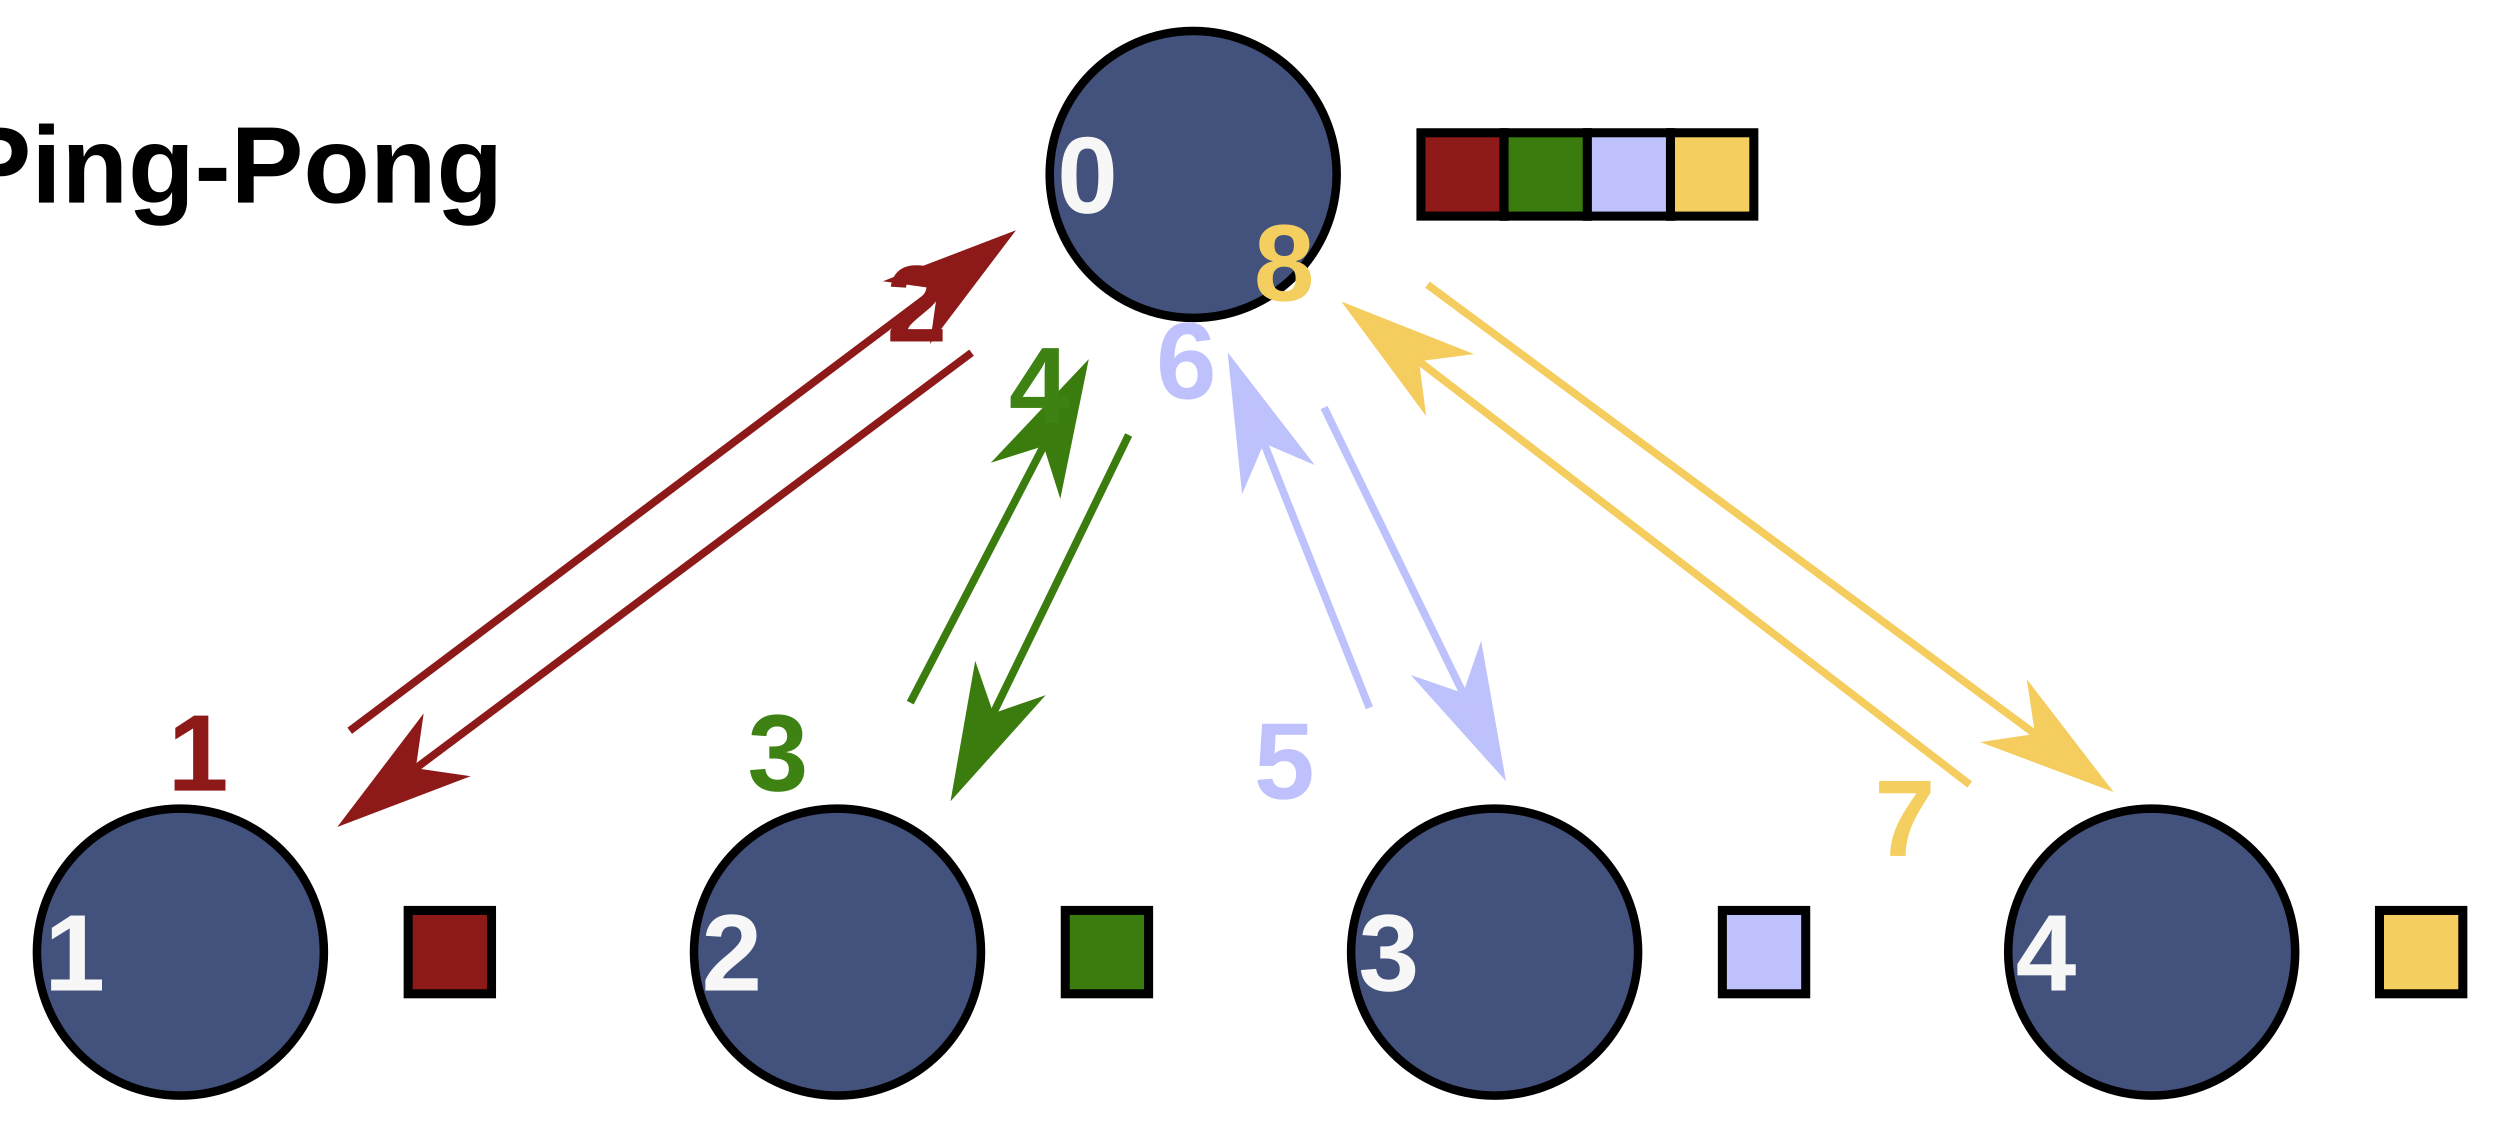
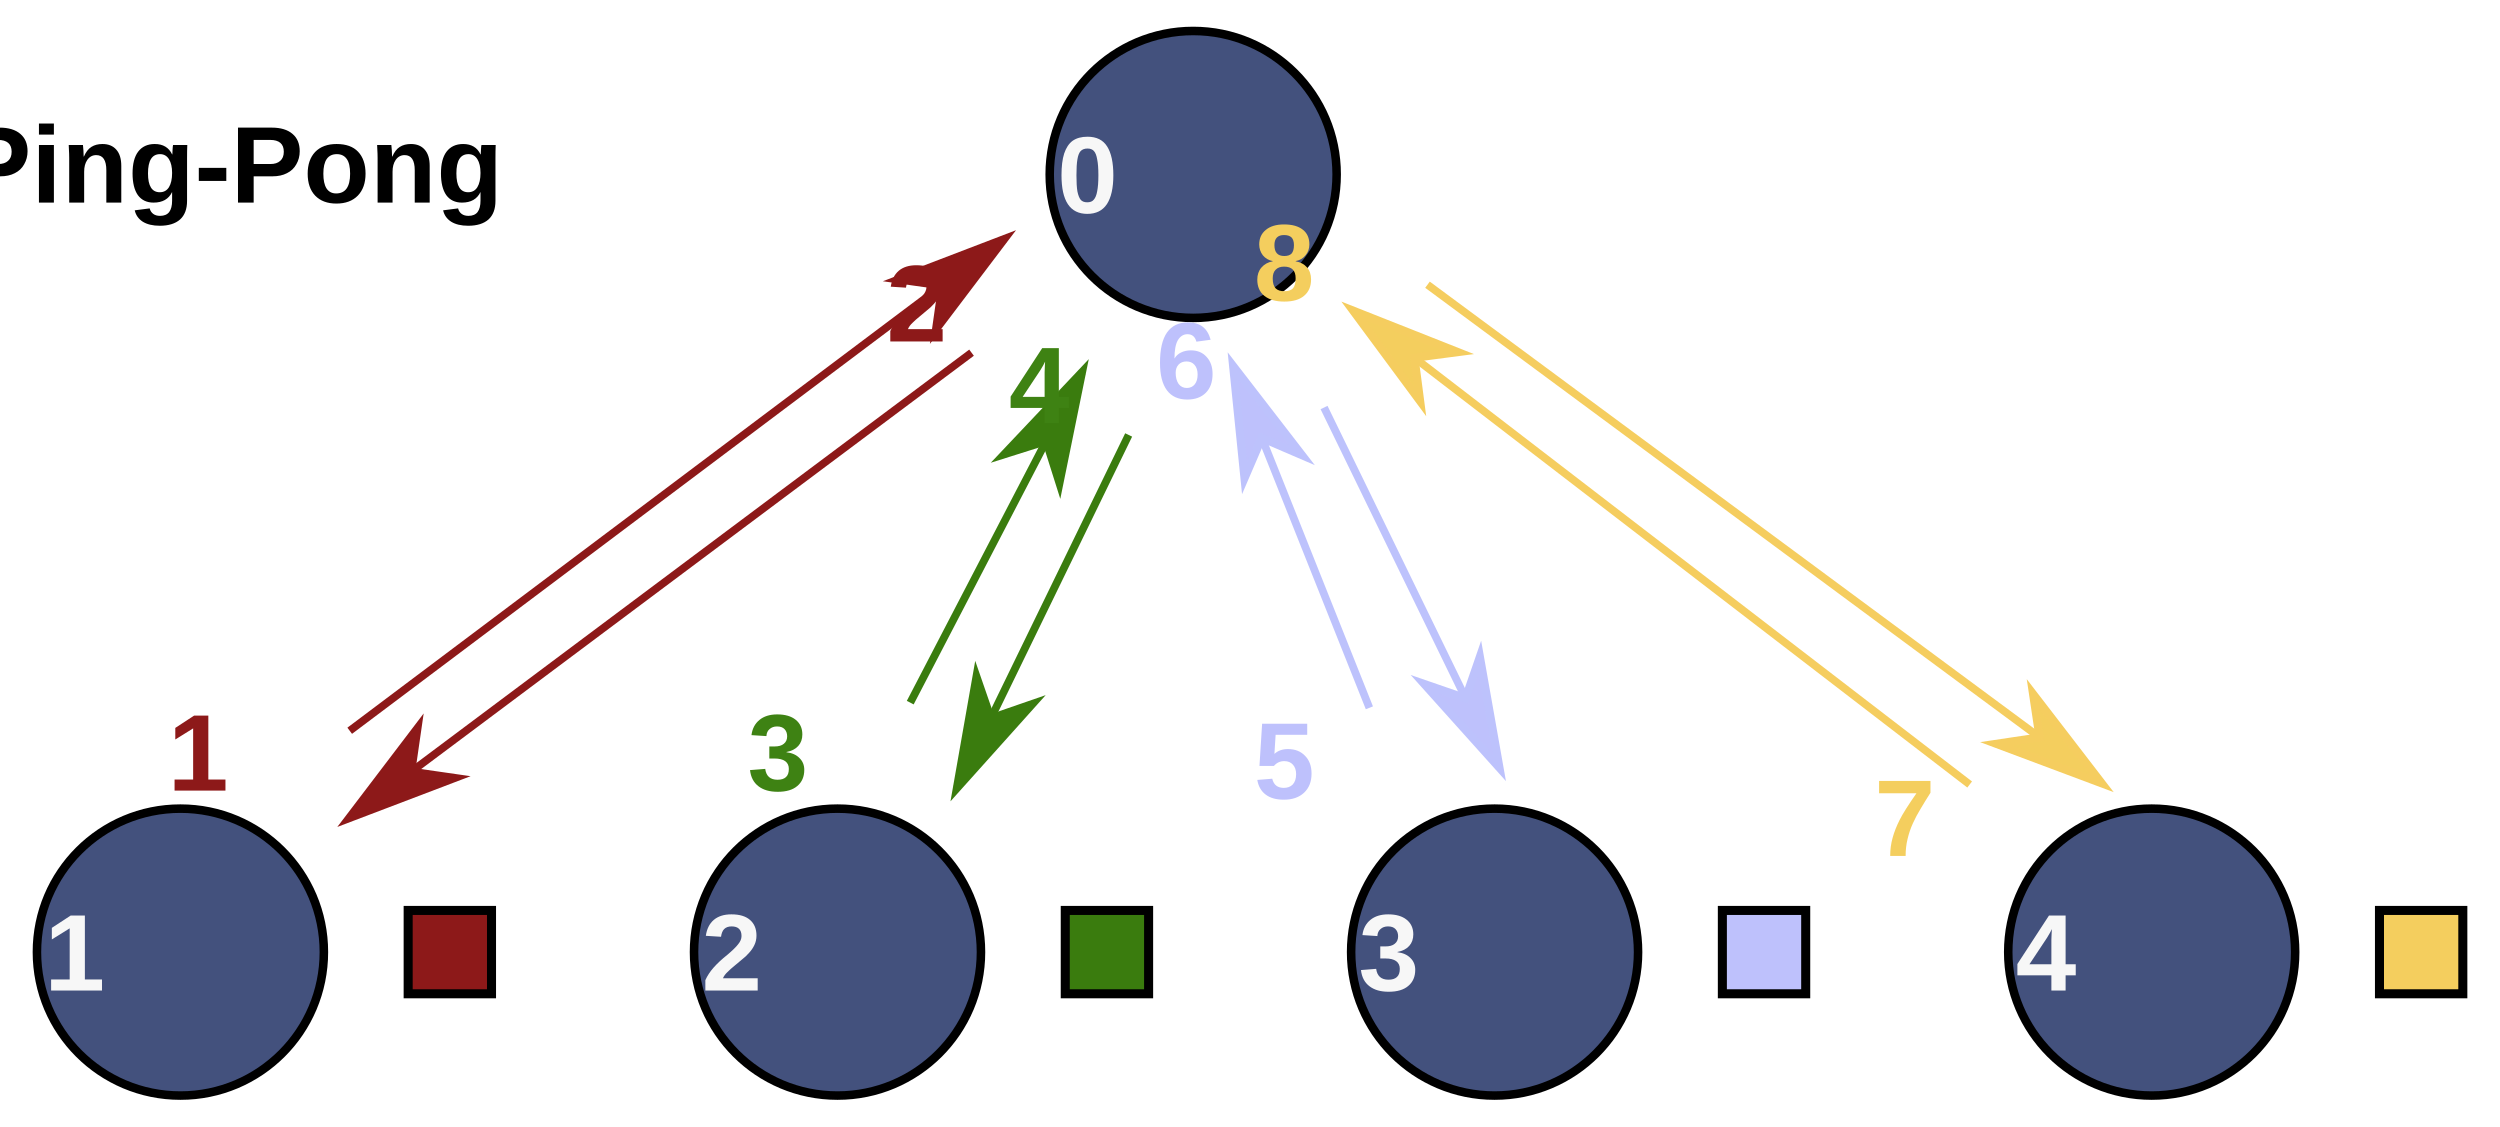
<svg xmlns="http://www.w3.org/2000/svg" xmlns:ns1="http://www.openswatchbook.org/uri/2009/osb" width="162mm" height="73mm" viewBox="0 0 162 73" version="1.1" id="svg8">
  <defs id="defs2">
    <marker style="overflow:visible" id="marker3677" refX="0" refY="0" orient="auto">
      <path transform="matrix(0.8,0,0,0.8,10,0)" style="fill:#f4ce5e;fill-opacity:1;fill-rule:evenodd;stroke:#f5cd5f;stroke-width:1pt;stroke-opacity:1" d="M 0,0 5,-5 -12.5,0 5,5 Z" id="path3675" />
    </marker>
    <marker orient="auto" refY="0" refX="0" id="marker3673" style="overflow:visible">
      <path id="path3671" d="M 0,0 5,-5 -12.5,0 5,5 Z" style="fill:#bec1fc;fill-opacity:1;fill-rule:evenodd;stroke:#bdc2fc;stroke-width:1pt;stroke-opacity:1" transform="matrix(0.8,0,0,0.8,10,0)" />
    </marker>
    <marker orient="auto" refY="0" refX="0" id="marker3669" style="overflow:visible">
      <path id="path3667" d="M 0,0 5,-5 -12.5,0 5,5 Z" style="fill:#f4ce5e;fill-opacity:1;fill-rule:evenodd;stroke:#f5cd5f;stroke-width:1pt;stroke-opacity:1" transform="matrix(0.8,0,0,0.8,10,0)" />
    </marker>
    <marker style="overflow:visible" id="marker3663" refX="0" refY="0" orient="auto">
      <path transform="matrix(0.8,0,0,0.8,10,0)" style="fill:#bec1fc;fill-opacity:1;fill-rule:evenodd;stroke:#bdc2fc;stroke-width:1pt;stroke-opacity:1" d="M 0,0 5,-5 -12.5,0 5,5 Z" id="path3661" />
    </marker>
    <marker orient="auto" refY="0" refX="0" id="marker3641" style="overflow:visible">
      <path id="path3639" d="M 0,0 5,-5 -12.5,0 5,5 Z" style="fill:#3a7c0e;fill-opacity:1;fill-rule:evenodd;stroke:#3a7c0e;stroke-width:1pt;stroke-opacity:1" transform="matrix(0.8,0,0,0.8,10,0)" />
    </marker>
    <marker style="overflow:visible" id="marker3631" refX="0" refY="0" orient="auto">
      <path transform="matrix(0.8,0,0,0.8,10,0)" style="fill:#8d1919;fill-opacity:1;fill-rule:evenodd;stroke:#8d1919;stroke-width:1pt;stroke-opacity:1" d="M 0,0 5,-5 -12.5,0 5,5 Z" id="path3629" />
    </marker>
    <marker style="overflow:visible" id="marker13223" refX="0" refY="0" orient="auto">
      <path transform="matrix(0.8,0,0,0.8,10,0)" style="fill:#f4ce5e;fill-opacity:1;fill-rule:evenodd;stroke:#f4ce5e;stroke-width:1pt;stroke-opacity:1" d="M 0,0 5,-5 -12.5,0 5,5 Z" id="path13221" />
    </marker>
    <marker style="overflow:visible" id="marker11427" refX="0" refY="0" orient="auto">
      <path transform="matrix(0.8,0,0,0.8,10,0)" style="fill:#3a7c0e;fill-opacity:1;fill-rule:evenodd;stroke:#3a7c0e;stroke-width:1pt;stroke-opacity:1" d="M 0,0 5,-5 -12.5,0 5,5 Z" id="path11425" />
    </marker>
    <marker style="overflow:visible" id="marker4589" refX="0" refY="0" orient="auto">
      <path transform="scale(-0.6)" d="M 8.719,4.034 -2.207,0.016 8.719,-4.002 c -1.745,2.372 -1.735,5.617 -6e-7,8.035 z" style="fill:#000000;fill-opacity:1;fill-rule:evenodd;stroke:#000000;stroke-width:0.625;stroke-linejoin:round;stroke-opacity:1" id="path4587" />
    </marker>
    <marker orient="auto" refY="0" refX="0" id="Arrow1Send" style="overflow:visible">
      <path id="path948" d="M 0,0 5,-5 -12.5,0 5,5 Z" style="fill:#000000;fill-opacity:1;fill-rule:evenodd;stroke:#000000;stroke-width:1pt;stroke-opacity:1" transform="matrix(-0.2,0,0,-0.2,-1.2,0)" />
    </marker>
    <marker orient="auto" refY="0" refX="0" id="TriangleOutS" style="overflow:visible">
      <path id="path1081" d="M 5.77,0 -2.88,5 V -5 Z" style="fill:#000000;fill-opacity:1;fill-rule:evenodd;stroke:#000000;stroke-width:1pt;stroke-opacity:1" transform="scale(0.2)" />
    </marker>
    <marker orient="auto" refY="0" refX="0" id="marker4029" style="overflow:visible">
      <path id="path4027" style="fill:#000000;fill-opacity:1;fill-rule:evenodd;stroke:#000000;stroke-width:0.625;stroke-linejoin:round;stroke-opacity:1" d="M 8.719,4.034 -2.207,0.016 8.719,-4.002 c -1.745,2.372 -1.735,5.617 -6e-7,8.035 z" transform="scale(-0.6)" />
    </marker>
    <marker orient="auto" refY="0" refX="0" id="marker3953" style="overflow:visible">
      <path id="path3951" d="M 0,0 5,-5 -12.5,0 5,5 Z" style="fill:#000000;fill-opacity:1;fill-rule:evenodd;stroke:#000000;stroke-width:1pt;stroke-opacity:1" transform="matrix(-0.4,0,0,-0.4,-4,0)" />
    </marker>
    <marker orient="auto" refY="0" refX="0" id="Arrow1Mend" style="overflow:visible">
      <path id="path942" d="M 0,0 5,-5 -12.5,0 5,5 Z" style="fill:#000000;fill-opacity:1;fill-rule:evenodd;stroke:#000000;stroke-width:1pt;stroke-opacity:1" transform="matrix(-0.4,0,0,-0.4,-4,0)" />
    </marker>
    <marker orient="auto" refY="0" refX="0" id="Arrow2Mend" style="overflow:visible">
      <path id="path960" style="fill:#000000;fill-opacity:1;fill-rule:evenodd;stroke:#000000;stroke-width:0.625;stroke-linejoin:round;stroke-opacity:1" d="M 8.719,4.034 -2.207,0.016 8.719,-4.002 c -1.745,2.372 -1.735,5.617 -6e-7,8.035 z" transform="scale(-0.6)" />
    </marker>
    <marker style="overflow:visible" id="marker3275" refX="0" refY="0" orient="auto">
      <path transform="matrix(-1.1,0,0,-1.1,-1.1,0)" d="M 8.719,4.034 -2.207,0.016 8.719,-4.002 c -1.745,2.372 -1.735,5.617 -6e-7,8.035 z" style="fill:#000000;fill-opacity:1;fill-rule:evenodd;stroke:#000000;stroke-width:0.625;stroke-linejoin:round;stroke-opacity:1" id="path3273" />
    </marker>
    <marker orient="auto" refY="0" refX="0" id="marker1671" style="overflow:visible">
      <path id="path1669" d="M 0,0 5,-5 -12.5,0 5,5 Z" style="fill:#000000;fill-opacity:1;fill-rule:evenodd;stroke:#000000;stroke-width:1pt;stroke-opacity:1" transform="matrix(-0.8,0,0,-0.8,-10,0)" />
    </marker>
    <marker orient="auto" refY="0" refX="0" id="Arrow1Lstart" style="overflow:visible">
      <path id="path933" d="M 0,0 5,-5 -12.5,0 5,5 Z" style="fill:#000000;fill-opacity:1;fill-rule:evenodd;stroke:#000000;stroke-width:1pt;stroke-opacity:1" transform="matrix(0.8,0,0,0.8,10,0)" />
    </marker>
    <marker orient="auto" refY="0" refX="0" id="marker1273" style="overflow:visible">
      <path id="path1271" d="M 0,0 5,-5 -12.5,0 5,5 Z" style="fill:#000000;fill-opacity:1;fill-rule:evenodd;stroke:#000000;stroke-width:1pt;stroke-opacity:1" transform="matrix(-0.8,0,0,-0.8,-10,0)" />
    </marker>
    <marker orient="auto" refY="0" refX="0" id="TriangleInL" style="overflow:visible">
      <path id="path1066" d="M 5.77,0 -2.88,5 V -5 Z" style="fill:#000000;fill-opacity:1;fill-rule:evenodd;stroke:#000000;stroke-width:1pt;stroke-opacity:1" transform="scale(-0.8)" />
    </marker>
    <marker orient="auto" refY="0" refX="0" id="Arrow1Lend" style="overflow:visible">
      <path id="path936" d="M 0,0 5,-5 -12.5,0 5,5 Z" style="fill:#000000;fill-opacity:1;fill-rule:evenodd;stroke:#000000;stroke-width:1pt;stroke-opacity:1" transform="matrix(-0.8,0,0,-0.8,-10,0)" />
    </marker>
    <marker style="overflow:visible" id="marker6441" refX="0" refY="0" orient="auto">
      <path transform="matrix(0.8,0,0,0.8,10,0)" style="fill:#000000;fill-opacity:1;fill-rule:evenodd;stroke:#000000;stroke-width:1pt;stroke-opacity:1" d="M 0,0 5,-5 -12.5,0 5,5 Z" id="path6439" />
    </marker>
    <marker style="overflow:visible" id="marker5866" refX="0" refY="0" orient="auto">
      <path transform="scale(0.4)" style="fill:#000000;fill-opacity:1;fill-rule:evenodd;stroke:#000000;stroke-width:1pt;stroke-opacity:1" d="M 5.77,0 -2.88,5 V -5 Z" id="path5864" />
    </marker>
    <marker style="overflow:visible" id="marker5862" refX="0" refY="0" orient="auto">
      <path transform="scale(0.4)" style="fill:#000000;fill-opacity:1;fill-rule:evenodd;stroke:#000000;stroke-width:1pt;stroke-opacity:1" d="M 5.77,0 -2.88,5 V -5 Z" id="path5860" />
    </marker>
    <marker style="overflow:visible" id="marker5858" refX="0" refY="0" orient="auto">
      <path transform="scale(0.4)" style="fill:#000000;fill-opacity:1;fill-rule:evenodd;stroke:#000000;stroke-width:1pt;stroke-opacity:1" d="M 5.77,0 -2.88,5 V -5 Z" id="path5856" />
    </marker>
    <marker style="overflow:visible" id="TriangleOutL" refX="0" refY="0" orient="auto">
      <path transform="scale(0.8)" style="fill:#000000;fill-opacity:1;fill-rule:evenodd;stroke:#000000;stroke-width:1pt;stroke-opacity:1" d="M 5.77,0 -2.88,5 V -5 Z" id="path3096" />
    </marker>
    <marker style="overflow:visible" id="TriangleOutM" refX="0" refY="0" orient="auto">
      <path transform="scale(0.4)" style="fill:#000000;fill-opacity:1;fill-rule:evenodd;stroke:#000000;stroke-width:1pt;stroke-opacity:1" d="M 5.77,0 -2.88,5 V -5 Z" id="path3099" />
    </marker>
    <marker style="overflow:visible" id="marker5850" refX="0" refY="0" orient="auto">
      <path transform="matrix(-0.8,0,0,-0.8,-10,0)" style="fill:#000000;fill-opacity:1;fill-rule:evenodd;stroke:#000000;stroke-width:1pt;stroke-opacity:1" d="M 0,0 5,-5 -12.5,0 5,5 Z" id="path5848" />
    </marker>
    <linearGradient ns1:paint="solid" id="linearGradient9526">
      <stop id="stop9524" offset="0" style="stop-color:#ffffff;stop-opacity:1;" />
    </linearGradient>
    <marker orient="auto" refY="0" refX="0" id="marker8080" style="overflow:visible">
      <path id="path8078" d="M 5.77,0 -2.88,5 V -5 Z" style="fill:#000000;fill-opacity:1;fill-rule:evenodd;stroke:#000000;stroke-width:1pt;stroke-opacity:1" transform="scale(0.8)" />
    </marker>
    <marker orient="auto" refY="0" refX="0" id="marker7624" style="overflow:visible">
      <path id="path7622" d="M 5.77,0 -2.88,5 V -5 Z" style="fill:#000000;fill-opacity:1;fill-rule:evenodd;stroke:#000000;stroke-width:1pt;stroke-opacity:1" transform="scale(0.8)" />
    </marker>
    <marker style="overflow:visible" id="Arrow2Lend" refX="0" refY="0" orient="auto">
      <path transform="matrix(-1.1,0,0,-1.1,-1.1,0)" d="M 8.719,4.034 -2.207,0.016 8.719,-4.002 c -1.745,2.372 -1.735,5.617 -6e-7,8.035 z" style="fill:#000000;fill-opacity:1;fill-rule:evenodd;stroke:#000000;stroke-width:0.625;stroke-linejoin:round;stroke-opacity:1" id="path5519" />
    </marker>
    <marker style="overflow:visible" id="Arrow1Lstart-9" refX="0" refY="0" orient="auto">
      <path transform="matrix(0.8,0,0,0.8,10,0)" style="fill:#000000;fill-opacity:1;fill-rule:evenodd;stroke:#000000;stroke-width:1pt;stroke-opacity:1" d="M 0,0 5,-5 -12.5,0 5,5 Z" id="path5498" />
    </marker>
    <marker style="overflow:visible" id="Arrow1Lend-0" refX="0" refY="0" orient="auto">
      <path transform="matrix(-0.8,0,0,-0.8,-10,0)" style="fill:#000000;fill-opacity:1;fill-rule:evenodd;stroke:#000000;stroke-width:1pt;stroke-opacity:1" d="M 0,0 5,-5 -12.5,0 5,5 Z" id="path5501" />
    </marker>
    <linearGradient ns1:paint="solid" id="linearGradient4715">
      <stop id="stop4713" offset="0" style="stop-color:#000000;stop-opacity:1;" />
    </linearGradient>
    <marker orient="auto" refY="0" refX="0" id="marker3397" style="overflow:visible">
      <path id="path3395" d="M 0,0 5,-5 -12.5,0 5,5 Z" style="fill:#000000;fill-opacity:1;fill-rule:evenodd;stroke:#000000;stroke-width:1pt;stroke-opacity:1" transform="matrix(0.8,0,0,0.8,10,0)" />
    </marker>
    <marker style="overflow:visible" id="marker3393" refX="0" refY="0" orient="auto">
      <path transform="matrix(0.8,0,0,0.8,10,0)" style="fill:#000000;fill-opacity:1;fill-rule:evenodd;stroke:#000000;stroke-width:1pt;stroke-opacity:1" d="M 0,0 5,-5 -12.5,0 5,5 Z" id="path3391" />
    </marker>
    <marker orient="auto" refY="0" refX="0" id="marker3217" style="overflow:visible">
      <path id="path2954" d="M 0,0 5,-5 -12.5,0 5,5 Z" style="fill:#8d1919;fill-opacity:1;fill-rule:evenodd;stroke:#8d1919;stroke-width:1pt;stroke-opacity:1" transform="matrix(0.8,0,0,0.8,10,0)" />
    </marker>
    <marker style="overflow:visible" id="marker8080-7" refX="0" refY="0" orient="auto">
      <path transform="scale(0.8)" style="fill:#000000;fill-opacity:1;fill-rule:evenodd;stroke:#000000;stroke-width:1pt;stroke-opacity:1" d="M 5.77,0 -2.88,5 V -5 Z" id="path8078-7" />
    </marker>
    <marker style="overflow:visible" id="marker7624-2" refX="0" refY="0" orient="auto">
      <path transform="scale(0.8)" style="fill:#000000;fill-opacity:1;fill-rule:evenodd;stroke:#000000;stroke-width:1pt;stroke-opacity:1" d="M 5.77,0 -2.88,5 V -5 Z" id="path7622-0" />
    </marker>
    <marker orient="auto" refY="0" refX="0" id="Arrow2Lend-9" style="overflow:visible">
      <path id="path5519-0" style="fill:#000000;fill-opacity:1;fill-rule:evenodd;stroke:#000000;stroke-width:0.625;stroke-linejoin:round;stroke-opacity:1" d="M 8.719,4.034 -2.207,0.016 8.719,-4.002 c -1.745,2.372 -1.735,5.617 -6e-7,8.035 z" transform="matrix(-1.1,0,0,-1.1,-1.1,0)" />
    </marker>
    <marker orient="auto" refY="0" refX="0" id="Arrow1Lstart-7" style="overflow:visible">
      <path id="path5498-1" d="M 0,0 5,-5 -12.5,0 5,5 Z" style="fill:#000000;fill-opacity:1;fill-rule:evenodd;stroke:#000000;stroke-width:1pt;stroke-opacity:1" transform="matrix(0.8,0,0,0.8,10,0)" />
    </marker>
    <marker orient="auto" refY="0" refX="0" id="Arrow1Lend-6" style="overflow:visible">
      <path id="path5501-0" d="M 0,0 5,-5 -12.5,0 5,5 Z" style="fill:#000000;fill-opacity:1;fill-rule:evenodd;stroke:#000000;stroke-width:1pt;stroke-opacity:1" transform="matrix(-0.8,0,0,-0.8,-10,0)" />
    </marker>
  </defs>
  <g id="layer1" transform="translate(0,-224)">
    <circle style="opacity:1;fill:#43517d;fill-opacity:1;stroke:#000000;stroke-width:0.554;stroke-opacity:1" id="path94" cx="77.318" cy="235.304" r="9.297" />
-     <rect style="opacity:1;fill:#8d1919;fill-opacity:1;stroke:#000000;stroke-width:0.586;stroke-opacity:1" id="rect96" width="5.401" height="5.401" x="92.077" y="232.603" />
    <circle r="9.297" cy="285.696" cx="11.69" id="circle102" style="opacity:1;fill:#43517d;fill-opacity:1;stroke:#000000;stroke-width:0.554;stroke-opacity:1" />
    <rect y="282.996" x="26.449" height="5.401" width="5.401" id="rect104" style="opacity:1;fill:#8d1919;fill-opacity:1;stroke:#000000;stroke-width:0.586;stroke-opacity:1" />
    <circle style="opacity:1;fill:#43517d;fill-opacity:1;stroke:#000000;stroke-width:0.554;stroke-opacity:1" id="circle108" cx="54.27" cy="285.696" r="9.297" />
    <rect style="opacity:1;fill:#3a7c0e;fill-opacity:1;stroke:#000000;stroke-width:0.586;stroke-opacity:1" id="rect110" width="5.401" height="5.401" x="69.029" y="282.996" />
    <circle r="9.297" cy="285.696" cx="96.85" id="circle114" style="opacity:1;fill:#43517d;fill-opacity:1;stroke:#000000;stroke-width:0.554;stroke-opacity:1" />
    <rect y="282.996" x="111.609" height="5.401" width="5.401" id="rect116" style="opacity:1;fill:#bec1fc;fill-opacity:1;stroke:#000000;stroke-width:0.586;stroke-opacity:1" />
    <circle style="opacity:1;fill:#43517d;fill-opacity:1;stroke:#000000;stroke-width:0.554;stroke-opacity:1" id="circle120" cx="139.43" cy="285.696" r="9.297" />
    <rect style="opacity:1;fill:#f4ce5e;fill-opacity:1;stroke:#000000;stroke-width:0.586;stroke-opacity:1" id="rect122" width="5.401" height="5.401" x="154.19" y="282.996" />
    <text id="text15760-4" y="237.131" x="21.833" style="font-style:normal;font-weight:normal;font-size:10.583px;line-height:1.25;font-family:sans-serif;letter-spacing:0px;word-spacing:0px;fill:#000000;fill-opacity:1;stroke:none;stroke-width:0.265" xml:space="preserve">
      <tspan id="tspan15758-4" style="font-style:normal;font-variant:normal;font-weight:bold;font-stretch:normal;font-size:7.056px;font-family:Arial;-inkscape-font-specification:'Arial, Bold';font-variant-ligatures:normal;font-variant-caps:normal;font-variant-numeric:normal;font-feature-settings:normal;text-align:center;writing-mode:lr-tb;text-anchor:middle;fill:#000000;fill-opacity:1;stroke-width:0.265" y="237.131" x="21.833">Ping-Pong</tspan>
    </text>
    <text xml:space="preserve" style="font-style:normal;font-weight:normal;font-size:10.583px;line-height:1.25;font-family:sans-serif;letter-spacing:0px;word-spacing:0px;fill:#f7f7f7;fill-opacity:1;stroke:none;stroke-width:0.265" x="77.346" y="237.796" id="text13647">
      <tspan x="77.346" y="237.796" style="font-style:normal;font-variant:normal;font-weight:bold;font-stretch:normal;font-size:7.056px;font-family:Arial;-inkscape-font-specification:'Arial, Bold';font-variant-ligatures:normal;font-variant-caps:normal;font-variant-numeric:normal;font-feature-settings:normal;text-align:center;writing-mode:lr-tb;text-anchor:middle;fill:#f7f7f7;fill-opacity:1;stroke-width:0.265" id="tspan13645">0</tspan>
    </text>
    <text id="text13651" y="288.189" x="11.718" style="font-style:normal;font-weight:normal;font-size:10.583px;line-height:1.25;font-family:sans-serif;letter-spacing:0px;word-spacing:0px;fill:#f7f7f7;fill-opacity:1;stroke:none;stroke-width:0.265" xml:space="preserve">
      <tspan id="tspan13649" style="font-style:normal;font-variant:normal;font-weight:bold;font-stretch:normal;font-size:7.056px;font-family:Arial;-inkscape-font-specification:'Arial, Bold';font-variant-ligatures:normal;font-variant-caps:normal;font-variant-numeric:normal;font-feature-settings:normal;text-align:center;writing-mode:lr-tb;text-anchor:middle;fill:#f7f7f7;fill-opacity:1;stroke-width:0.265" y="288.189" x="11.718">1</tspan>
    </text>
    <text xml:space="preserve" style="font-style:normal;font-weight:normal;font-size:10.583px;line-height:1.25;font-family:sans-serif;letter-spacing:0px;word-spacing:0px;fill:#f7f7f7;fill-opacity:1;stroke:none;stroke-width:0.265" x="54.298" y="288.189" id="text13655">
      <tspan x="54.298" y="288.189" style="font-style:normal;font-variant:normal;font-weight:bold;font-stretch:normal;font-size:7.056px;font-family:Arial;-inkscape-font-specification:'Arial, Bold';font-variant-ligatures:normal;font-variant-caps:normal;font-variant-numeric:normal;font-feature-settings:normal;text-align:center;writing-mode:lr-tb;text-anchor:middle;fill:#f7f7f7;fill-opacity:1;stroke-width:0.265" id="tspan13653">2</tspan>
    </text>
    <text id="text13659" y="288.189" x="96.878" style="font-style:normal;font-weight:normal;font-size:10.583px;line-height:1.25;font-family:sans-serif;letter-spacing:0px;word-spacing:0px;fill:#f7f7f7;fill-opacity:1;stroke:none;stroke-width:0.265" xml:space="preserve">
      <tspan id="tspan13657" style="font-style:normal;font-variant:normal;font-weight:bold;font-stretch:normal;font-size:7.056px;font-family:Arial;-inkscape-font-specification:'Arial, Bold';font-variant-ligatures:normal;font-variant-caps:normal;font-variant-numeric:normal;font-feature-settings:normal;text-align:center;writing-mode:lr-tb;text-anchor:middle;fill:#f7f7f7;fill-opacity:1;stroke-width:0.265" y="288.189" x="96.878">3</tspan>
    </text>
    <text xml:space="preserve" style="font-style:normal;font-weight:normal;font-size:10.583px;line-height:1.25;font-family:sans-serif;letter-spacing:0px;word-spacing:0px;fill:#f7f7f7;fill-opacity:1;stroke:none;stroke-width:0.265" x="139.458" y="288.189" id="text13663">
      <tspan x="139.458" y="288.189" style="font-style:normal;font-variant:normal;font-weight:bold;font-stretch:normal;font-size:7.056px;font-family:Arial;-inkscape-font-specification:'Arial, Bold';font-variant-ligatures:normal;font-variant-caps:normal;font-variant-numeric:normal;font-feature-settings:normal;text-align:center;writing-mode:lr-tb;text-anchor:middle;fill:#f7f7f7;fill-opacity:1;stroke-width:0.265" id="tspan13661">4</tspan>
    </text>
-     <rect y="232.603" x="97.464" height="5.401" width="5.401" id="rect13744" style="opacity:1;fill:#3a7c0e;fill-opacity:1;stroke:#000000;stroke-width:0.586;stroke-opacity:1" />
-     <rect y="232.603" x="102.861" height="5.401" width="5.401" id="rect13746" style="opacity:1;fill:#bec1fc;fill-opacity:1;stroke:#000000;stroke-width:0.586;stroke-opacity:1" />
-     <rect style="opacity:1;fill:#f4ce5e;fill-opacity:1;stroke:#000000;stroke-width:0.586;stroke-opacity:1" id="rect13748" width="5.401" height="5.401" x="108.247" y="232.603" />
    <g id="g3635" transform="rotate(-3.622611,43.84781,258.2527)">
      <path id="path2952" d="M 21.492,275.627 63.638,248.083" style="fill:none;stroke:#8d1919;stroke-width:0.5;stroke-linecap:butt;stroke-linejoin:miter;stroke-miterlimit:4;stroke-dasharray:none;stroke-opacity:1;marker-start:url(#marker3217)" />
      <path style="fill:none;stroke:#8d1919;stroke-width:0.5;stroke-linecap:butt;stroke-linejoin:miter;stroke-miterlimit:4;stroke-dasharray:none;stroke-opacity:1;marker-start:url(#marker3631)" d="m 66.204,240.878 -44.328,29.11" id="path3627" />
    </g>
    <path id="path11423" d="m 62.016,275.053 11.121,-22.868" style="fill:none;stroke:#3a7c0e;stroke-width:0.5;stroke-linecap:butt;stroke-linejoin:miter;stroke-miterlimit:4;stroke-dasharray:none;stroke-opacity:1;marker-start:url(#marker11427)" />
    <path style="fill:none;stroke:#3a7c0e;stroke-width:0.5;stroke-linecap:butt;stroke-linejoin:miter;stroke-miterlimit:4;stroke-dasharray:none;stroke-opacity:1;marker-start:url(#marker3641)" d="M 70.105,248.133 58.984,269.531" id="path3637" />
    <path id="path3647" d="M 136.188,274.755 92.501,242.449" style="fill:#f4ce5e;stroke:#f5cd5f;stroke-width:0.5;stroke-linecap:butt;stroke-linejoin:miter;stroke-miterlimit:4;stroke-dasharray:none;stroke-opacity:1;marker-start:url(#marker3677)" />
    <path style="fill:#f4ce5e;stroke:#f5cd5f;stroke-width:0.5;stroke-linecap:butt;stroke-linejoin:miter;stroke-miterlimit:4;stroke-dasharray:none;stroke-opacity:1;marker-start:url(#marker3669)" d="m 87.689,244.134 39.945,30.702" id="path3649" />
    <path style="fill:#bec1fc;stroke:#bdc2fc;stroke-width:0.5;stroke-linecap:butt;stroke-linejoin:miter;stroke-miterlimit:4;stroke-dasharray:none;stroke-opacity:1;marker-start:url(#marker3673)" d="M 97.161,273.746 85.798,250.407" id="path3653" />
    <path id="path3655" d="m 79.912,247.73 8.824,22.136" style="fill:#bec1fc;stroke:#bdc2fc;stroke-width:0.5;stroke-linecap:butt;stroke-linejoin:miter;stroke-miterlimit:4;stroke-dasharray:none;stroke-opacity:1;marker-start:url(#marker3663)" />
    <text xml:space="preserve" style="font-style:normal;font-weight:normal;font-size:10.583px;line-height:1.25;font-family:sans-serif;letter-spacing:0px;word-spacing:0px;fill:#8d1919;fill-opacity:1;stroke:none;stroke-width:0.265" x="19.716" y="275.231" id="text3683">
      <tspan x="19.716" y="275.231" style="font-style:normal;font-variant:normal;font-weight:bold;font-stretch:normal;font-size:7.056px;font-family:Arial;-inkscape-font-specification:'Arial, Bold';font-variant-ligatures:normal;font-variant-caps:normal;font-variant-numeric:normal;font-feature-settings:normal;text-align:center;writing-mode:lr-tb;text-anchor:middle;fill:#8d1919;fill-opacity:1;stroke-width:0.265" id="tspan3681">1</tspan>
    </text>
    <text id="text3689" y="246.127" x="66.283" style="font-style:normal;font-weight:normal;font-size:10.583px;line-height:1.25;font-family:sans-serif;letter-spacing:0px;word-spacing:0px;fill:#8d1919;fill-opacity:1;stroke:none;stroke-width:0.265" xml:space="preserve">
      <tspan id="tspan3687" style="font-style:normal;font-variant:normal;font-weight:bold;font-stretch:normal;font-size:7.056px;font-family:Arial;-inkscape-font-specification:'Arial, Bold';font-variant-ligatures:normal;font-variant-caps:normal;font-variant-numeric:normal;font-feature-settings:normal;text-align:center;writing-mode:lr-tb;text-anchor:middle;fill:#8d1919;fill-opacity:1;stroke-width:0.265" y="246.127" x="66.283">2</tspan>
    </text>
-     <text xml:space="preserve" style="font-style:normal;font-weight:normal;font-size:10.583px;line-height:1.25;font-family:sans-serif;letter-spacing:0px;word-spacing:0px;fill:#3e8213;fill-opacity:1;stroke:none;stroke-width:0.265;" x="74.22" y="251.419" id="text3693">
-       <tspan x="74.22" y="251.419" style="font-style:normal;font-variant:normal;font-weight:bold;font-stretch:normal;font-size:7.056px;font-family:Arial;-inkscape-font-specification:'Arial, Bold';font-variant-ligatures:normal;font-variant-caps:normal;font-variant-numeric:normal;font-feature-settings:normal;text-align:center;writing-mode:lr-tb;text-anchor:middle;fill:#3e8213;fill-opacity:1;stroke-width:0.265;" id="tspan3691">4</tspan>
+     <text xml:space="preserve" style="font-style:normal;font-weight:normal;font-size:10.583px;line-height:1.25;font-family:sans-serif;letter-spacing:0px;word-spacing:0px;fill:#3e8213;fill-opacity:1;stroke:none;stroke-width:0.265" x="74.22" y="251.419" id="text3693">
+       <tspan x="74.22" y="251.419" style="font-style:normal;font-variant:normal;font-weight:bold;font-stretch:normal;font-size:7.056px;font-family:Arial;-inkscape-font-specification:'Arial, Bold';font-variant-ligatures:normal;font-variant-caps:normal;font-variant-numeric:normal;font-feature-settings:normal;text-align:center;writing-mode:lr-tb;text-anchor:middle;fill:#3e8213;fill-opacity:1;stroke-width:0.265" id="tspan3691">4</tspan>
    </text>
-     <text id="text3697" y="249.831" x="83.745" style="font-style:normal;font-weight:normal;font-size:10.583px;line-height:1.25;font-family:sans-serif;letter-spacing:0px;word-spacing:0px;fill:#bec1fc;fill-opacity:1;stroke:none;stroke-width:0.265;" xml:space="preserve">
-       <tspan id="tspan3695" style="font-style:normal;font-variant:normal;font-weight:bold;font-stretch:normal;font-size:7.056px;font-family:Arial;-inkscape-font-specification:'Arial, Bold';font-variant-ligatures:normal;font-variant-caps:normal;font-variant-numeric:normal;font-feature-settings:normal;text-align:center;writing-mode:lr-tb;text-anchor:middle;fill:#bec1fc;fill-opacity:1;stroke-width:0.265;" y="249.831" x="83.745">6</tspan>
+     <text id="text3697" y="249.831" x="83.745" style="font-style:normal;font-weight:normal;font-size:10.583px;line-height:1.25;font-family:sans-serif;letter-spacing:0px;word-spacing:0px;fill:#bec1fc;fill-opacity:1;stroke:none;stroke-width:0.265" xml:space="preserve">
+       <tspan id="tspan3695" style="font-style:normal;font-variant:normal;font-weight:bold;font-stretch:normal;font-size:7.056px;font-family:Arial;-inkscape-font-specification:'Arial, Bold';font-variant-ligatures:normal;font-variant-caps:normal;font-variant-numeric:normal;font-feature-settings:normal;text-align:center;writing-mode:lr-tb;text-anchor:middle;fill:#bec1fc;fill-opacity:1;stroke-width:0.265" y="249.831" x="83.745">6</tspan>
    </text>
-     <text xml:space="preserve" style="font-style:normal;font-weight:normal;font-size:10.583px;line-height:1.25;font-family:sans-serif;letter-spacing:0px;word-spacing:0px;fill:#f4ce5e;fill-opacity:1;stroke:none;stroke-width:0.265;" x="90.095" y="243.481" id="text3701">
-       <tspan x="90.095" y="243.481" style="font-style:normal;font-variant:normal;font-weight:bold;font-stretch:normal;font-size:7.056px;font-family:Arial;-inkscape-font-specification:'Arial, Bold';font-variant-ligatures:normal;font-variant-caps:normal;font-variant-numeric:normal;font-feature-settings:normal;text-align:center;writing-mode:lr-tb;text-anchor:middle;fill:#f4ce5e;fill-opacity:1;stroke-width:0.265;" id="tspan3699">8</tspan>
+     <text xml:space="preserve" style="font-style:normal;font-weight:normal;font-size:10.583px;line-height:1.25;font-family:sans-serif;letter-spacing:0px;word-spacing:0px;fill:#f4ce5e;fill-opacity:1;stroke:none;stroke-width:0.265" x="90.095" y="243.481" id="text3701">
+       <tspan x="90.095" y="243.481" style="font-style:normal;font-variant:normal;font-weight:bold;font-stretch:normal;font-size:7.056px;font-family:Arial;-inkscape-font-specification:'Arial, Bold';font-variant-ligatures:normal;font-variant-caps:normal;font-variant-numeric:normal;font-feature-settings:normal;text-align:center;writing-mode:lr-tb;text-anchor:middle;fill:#f4ce5e;fill-opacity:1;stroke-width:0.265" id="tspan3699">8</tspan>
    </text>
-     <text id="text3705" y="275.231" x="57.287" style="font-style:normal;font-weight:normal;font-size:10.583px;line-height:1.25;font-family:sans-serif;letter-spacing:0px;word-spacing:0px;fill:#3e8213;fill-opacity:1;stroke:none;stroke-width:0.265;" xml:space="preserve">
-       <tspan id="tspan3703" style="font-style:normal;font-variant:normal;font-weight:bold;font-stretch:normal;font-size:7.056px;font-family:Arial;-inkscape-font-specification:'Arial, Bold';font-variant-ligatures:normal;font-variant-caps:normal;font-variant-numeric:normal;font-feature-settings:normal;text-align:center;writing-mode:lr-tb;text-anchor:middle;fill:#3e8213;fill-opacity:1;stroke-width:0.265;" y="275.231" x="57.287">3</tspan>
+     <text id="text3705" y="275.231" x="57.287" style="font-style:normal;font-weight:normal;font-size:10.583px;line-height:1.25;font-family:sans-serif;letter-spacing:0px;word-spacing:0px;fill:#3e8213;fill-opacity:1;stroke:none;stroke-width:0.265" xml:space="preserve">
+       <tspan id="tspan3703" style="font-style:normal;font-variant:normal;font-weight:bold;font-stretch:normal;font-size:7.056px;font-family:Arial;-inkscape-font-specification:'Arial, Bold';font-variant-ligatures:normal;font-variant-caps:normal;font-variant-numeric:normal;font-feature-settings:normal;text-align:center;writing-mode:lr-tb;text-anchor:middle;fill:#3e8213;fill-opacity:1;stroke-width:0.265" y="275.231" x="57.287">3</tspan>
    </text>
-     <text xml:space="preserve" style="font-style:normal;font-weight:normal;font-size:10.583px;line-height:1.25;font-family:sans-serif;letter-spacing:0px;word-spacing:0px;fill:#bec1fc;fill-opacity:1;stroke:none;stroke-width:0.265;" x="90.095" y="275.76" id="text3709">
-       <tspan x="90.095" y="275.76" style="font-style:normal;font-variant:normal;font-weight:bold;font-stretch:normal;font-size:7.056px;font-family:Arial;-inkscape-font-specification:'Arial, Bold';font-variant-ligatures:normal;font-variant-caps:normal;font-variant-numeric:normal;font-feature-settings:normal;text-align:center;writing-mode:lr-tb;text-anchor:middle;fill:#bec1fc;fill-opacity:1;stroke-width:0.265;" id="tspan3707">5</tspan>
+     <text xml:space="preserve" style="font-style:normal;font-weight:normal;font-size:10.583px;line-height:1.25;font-family:sans-serif;letter-spacing:0px;word-spacing:0px;fill:#bec1fc;fill-opacity:1;stroke:none;stroke-width:0.265" x="90.095" y="275.76" id="text3709">
+       <tspan x="90.095" y="275.76" style="font-style:normal;font-variant:normal;font-weight:bold;font-stretch:normal;font-size:7.056px;font-family:Arial;-inkscape-font-specification:'Arial, Bold';font-variant-ligatures:normal;font-variant-caps:normal;font-variant-numeric:normal;font-feature-settings:normal;text-align:center;writing-mode:lr-tb;text-anchor:middle;fill:#bec1fc;fill-opacity:1;stroke-width:0.265" id="tspan3707">5</tspan>
    </text>
-     <text id="text3713" y="279.465" x="130.312" style="font-style:normal;font-weight:normal;font-size:10.583px;line-height:1.25;font-family:sans-serif;letter-spacing:0px;word-spacing:0px;fill:#f4ce5e;fill-opacity:1;stroke:none;stroke-width:0.265;" xml:space="preserve">
-       <tspan id="tspan3711" style="font-style:normal;font-variant:normal;font-weight:bold;font-stretch:normal;font-size:7.056px;font-family:Arial;-inkscape-font-specification:'Arial, Bold';font-variant-ligatures:normal;font-variant-caps:normal;font-variant-numeric:normal;font-feature-settings:normal;text-align:center;writing-mode:lr-tb;text-anchor:middle;fill:#f4ce5e;fill-opacity:1;stroke-width:0.265;" y="279.465" x="130.312">7</tspan>
+     <text id="text3713" y="279.465" x="130.312" style="font-style:normal;font-weight:normal;font-size:10.583px;line-height:1.25;font-family:sans-serif;letter-spacing:0px;word-spacing:0px;fill:#f4ce5e;fill-opacity:1;stroke:none;stroke-width:0.265" xml:space="preserve">
+       <tspan id="tspan3711" style="font-style:normal;font-variant:normal;font-weight:bold;font-stretch:normal;font-size:7.056px;font-family:Arial;-inkscape-font-specification:'Arial, Bold';font-variant-ligatures:normal;font-variant-caps:normal;font-variant-numeric:normal;font-feature-settings:normal;text-align:center;writing-mode:lr-tb;text-anchor:middle;fill:#f4ce5e;fill-opacity:1;stroke-width:0.265" y="279.465" x="130.312">7</tspan>
    </text>
  </g>
</svg>
